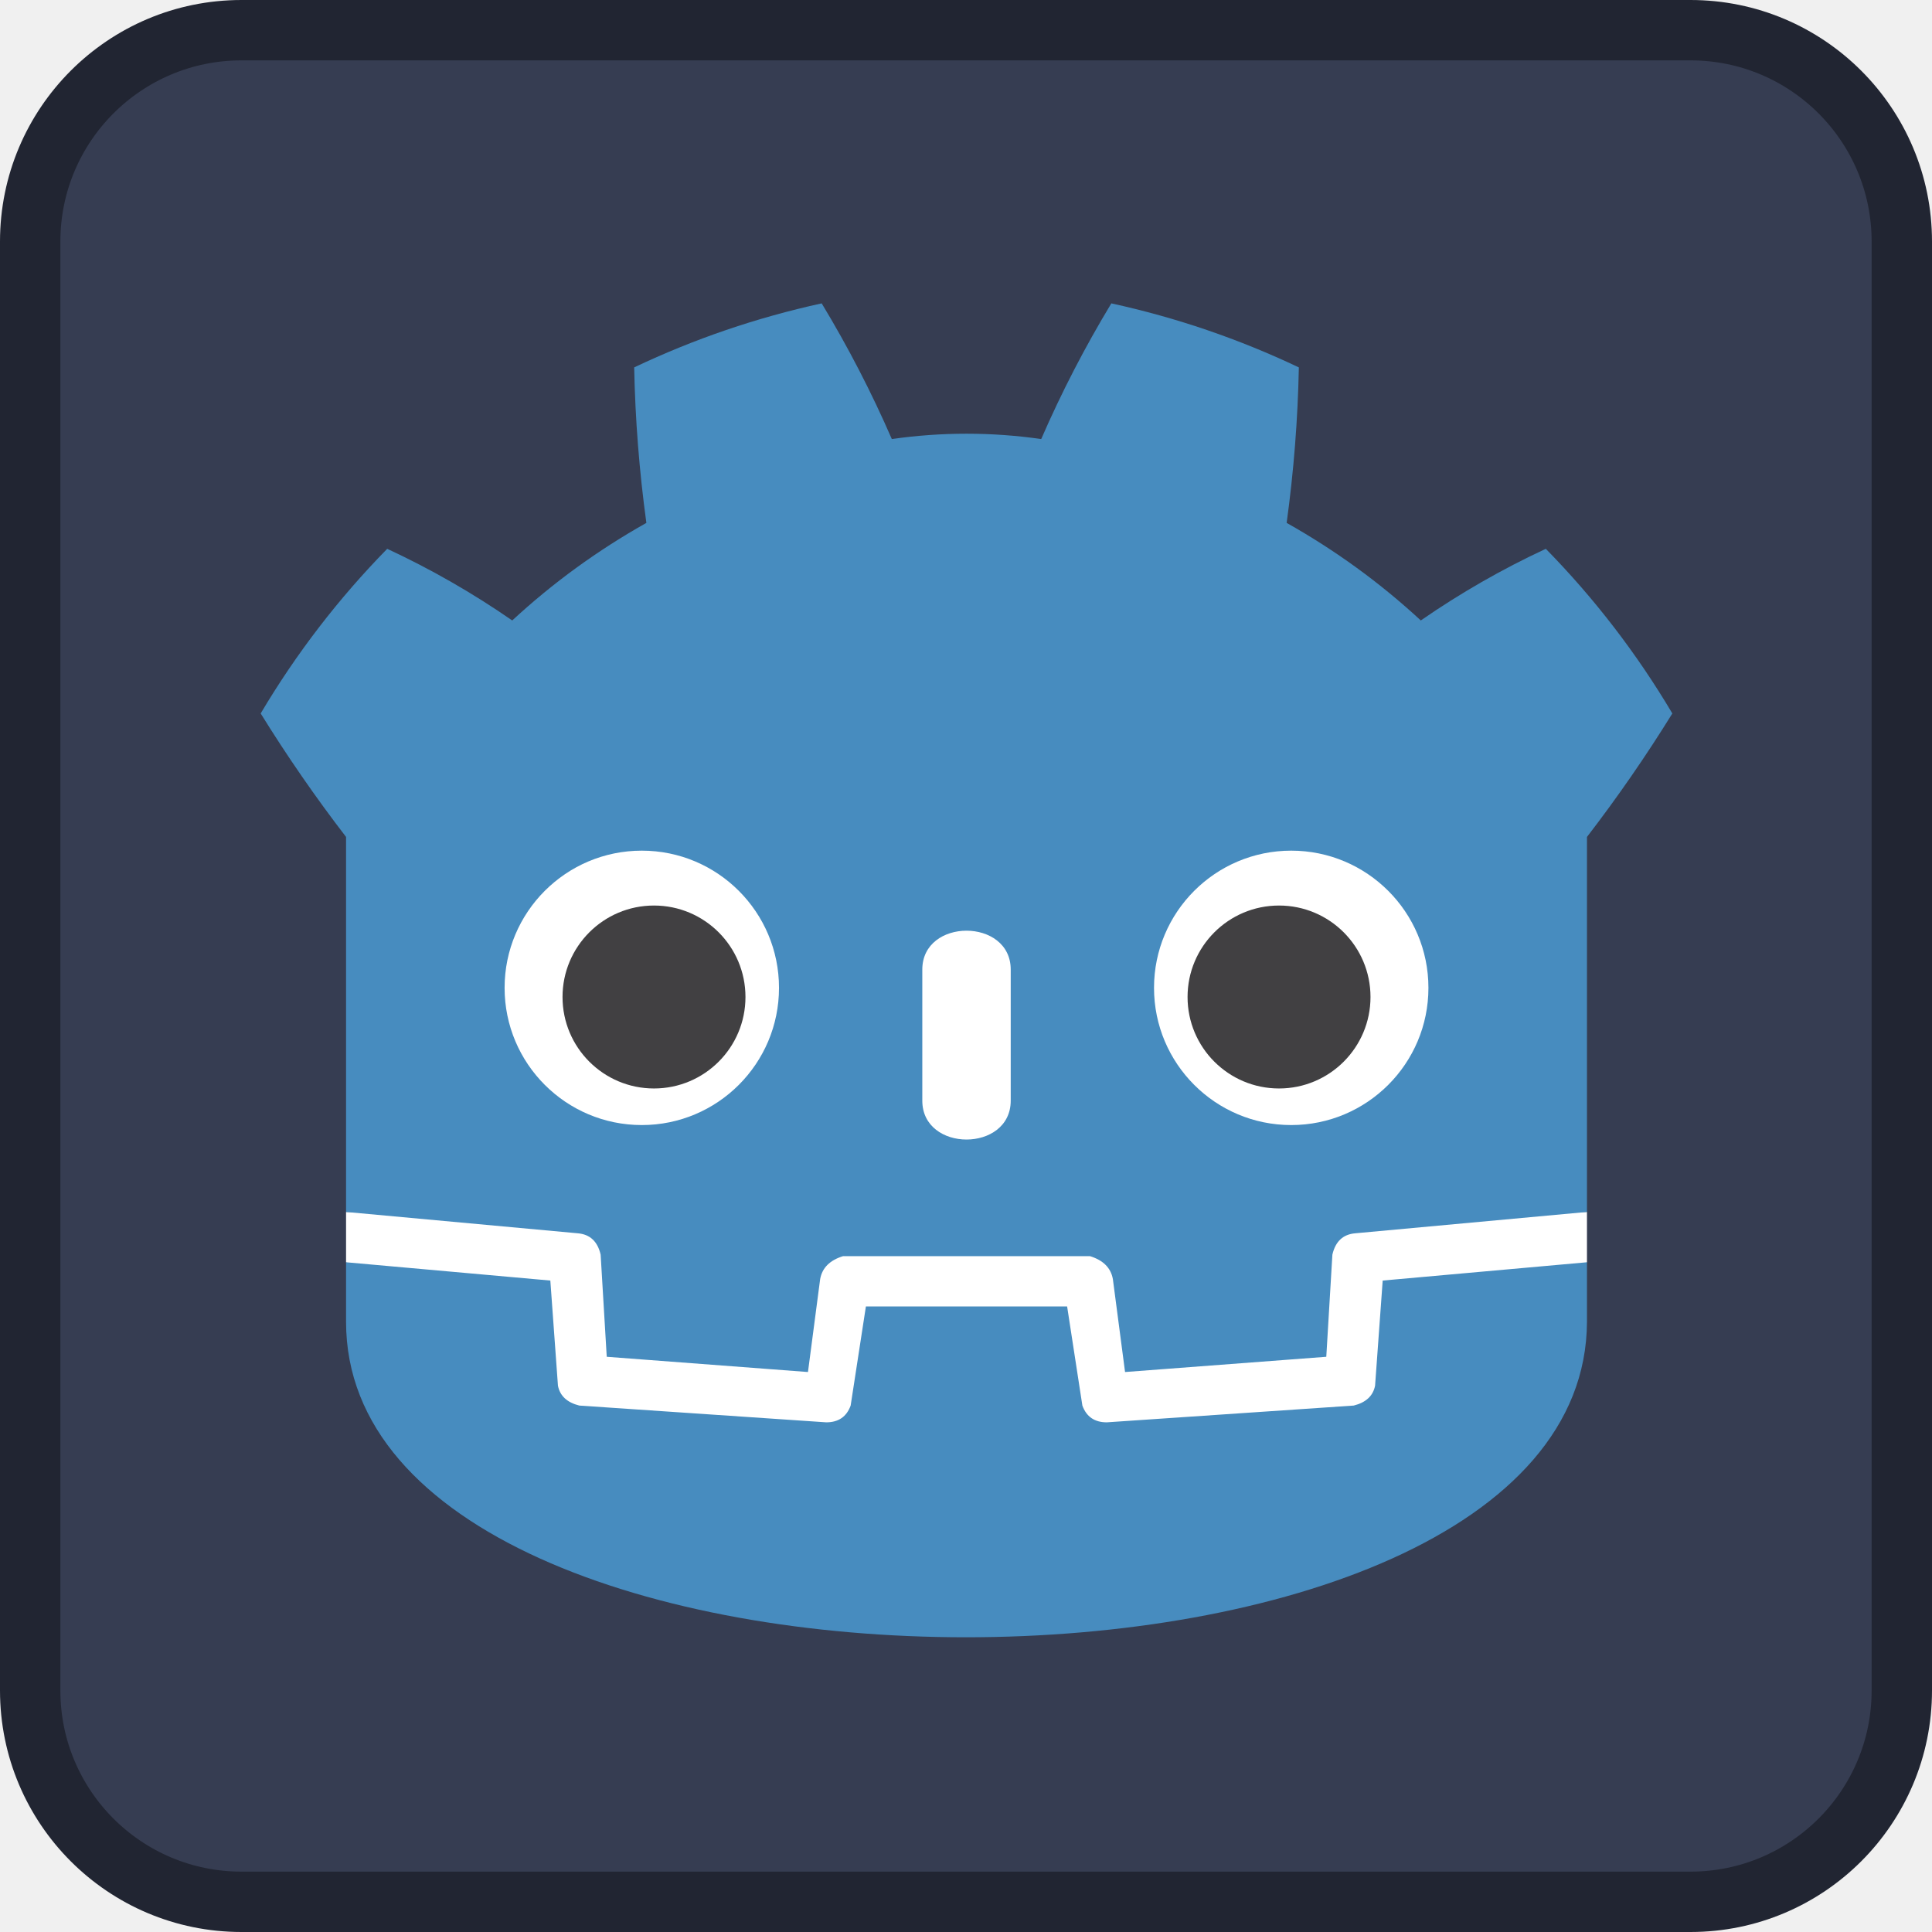
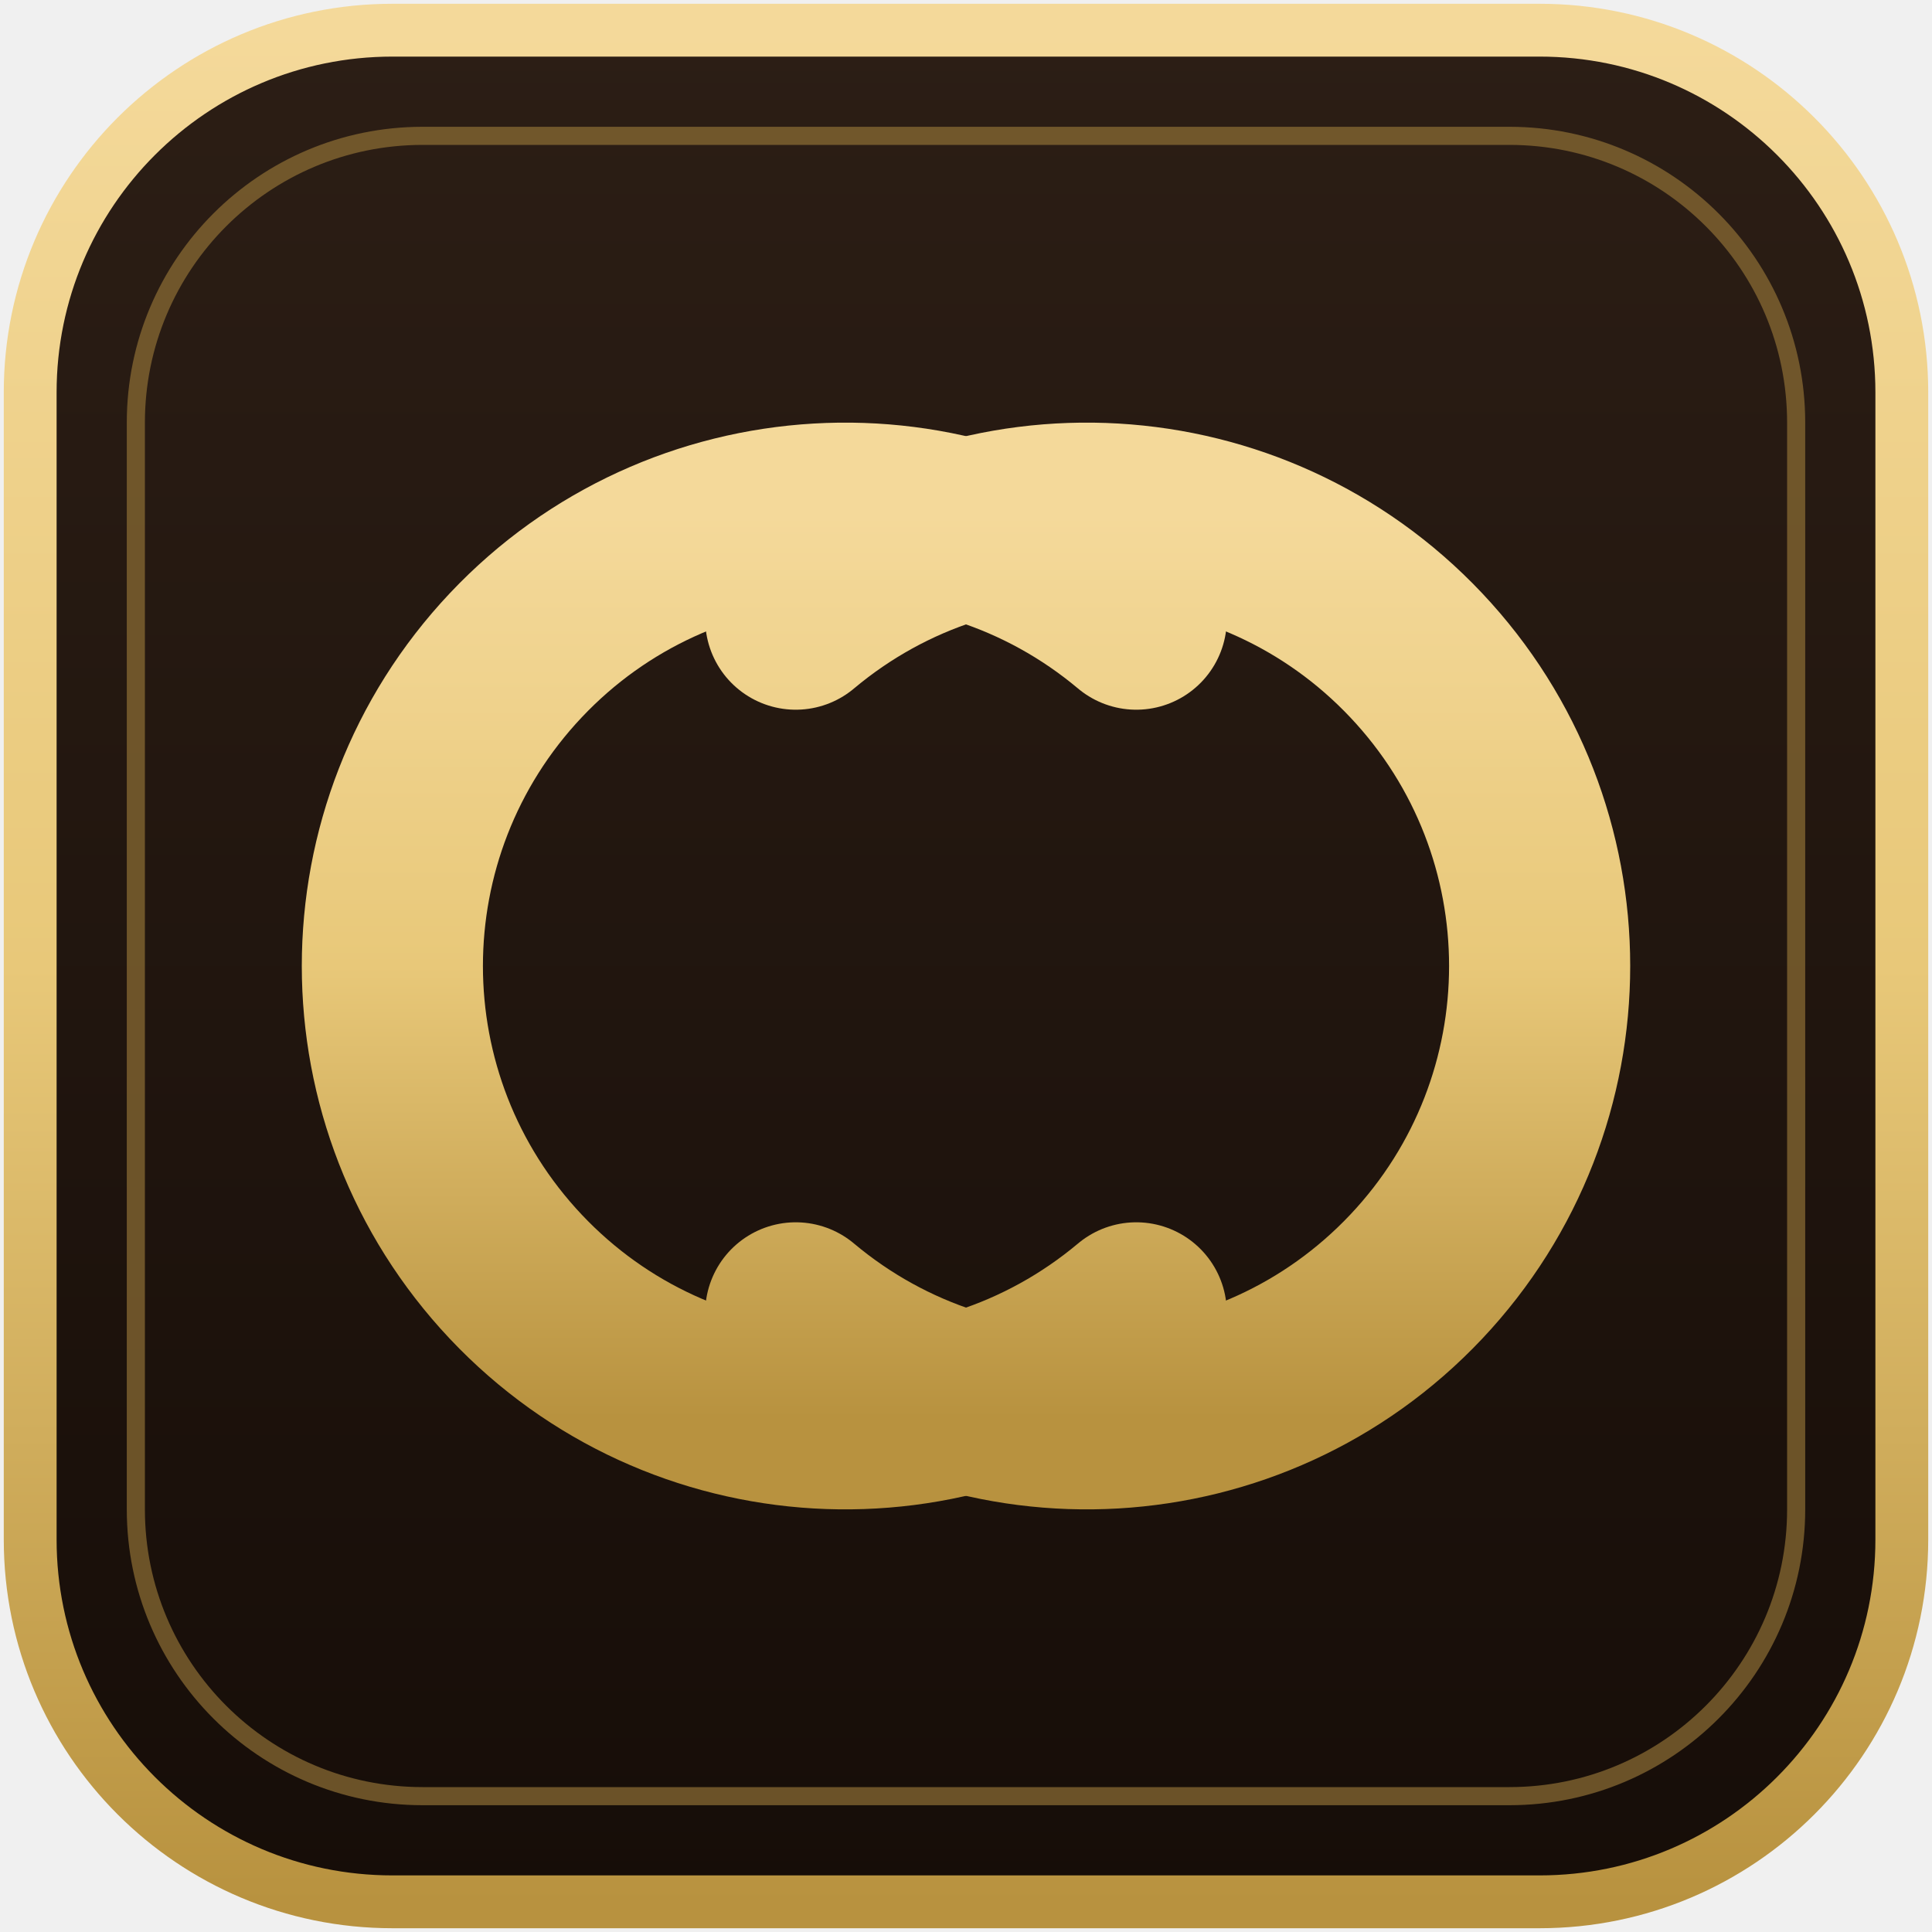
- <svg xmlns="http://www.w3.org/2000/svg" width="128" height="128">
-   <rect width="124" height="124" x="2" y="2" fill="#363d52" stroke="#212532" stroke-width="4" rx="14" />
-   <g fill="#fff" transform="translate(12.322 12.322)scale(.101)">
-     <path d="M105 673v33q407 354 814 0v-33z" />
-     <path fill="#478cbf" d="m105 673 152 14q12 1 15 14l4 67 132 10 8-61q2-11 15-15h162q13 4 15 15l8 61 132-10 4-67q3-13 15-14l152-14V427q30-39 56-81-35-59-83-108-43 20-82 47-40-37-88-64 7-51 8-102-59-28-123-42-26 43-46 89-49-7-98 0-20-46-46-89-64 14-123 42 1 51 8 102-48 27-88 64-39-27-82-47-48 49-83 108 26 42 56 81zm0 33v39c0 276 813 276 814 0v-39l-134 12-5 69q-2 10-14 13l-162 11q-12 0-16-11l-10-65H446l-10 65q-4 11-16 11l-162-11q-12-3-14-13l-5-69z" />
-     <path d="M483 600c0 34 58 34 58 0v-86c0-34-58-34-58 0z" />
-     <circle cx="725" cy="526" r="90" />
-     <circle cx="299" cy="526" r="90" />
-   </g>
-   <g fill="#414042" transform="translate(12.322 12.322)scale(.101)">
-     <circle cx="307" cy="532" r="60" />
-     <circle cx="717" cy="532" r="60" />
+ <svg xmlns="http://www.w3.org/2000/svg" width="128" height="128" viewBox="0 0 128 128">
+   <defs>
+     <linearGradient id="field" x1="0" y1="0" x2="0" y2="1">
+       <stop offset="0" stop-color="#2c1e15" />
+       <stop offset="1" stop-color="#160d08" />
+     </linearGradient>
+     <linearGradient id="brass" x1="0" y1="0" x2="0" y2="1">
+       <stop offset="0" stop-color="#f4d99a" />
+       <stop offset="0.5" stop-color="#e8c879" />
+       <stop offset="1" stop-color="#b8923f" />
+     </linearGradient>
+   </defs>
+   <rect x="2" y="2" width="124" height="124" rx="24" fill="url(#field)" stroke="url(#brass)" stroke-width="3.5" />
+   <rect x="9" y="9" width="110" height="110" rx="19" fill="none" stroke="#8f6f34" stroke-width="1.2" opacity="0.7" />
+   <g fill="none" stroke="url(#brass)" stroke-width="12" stroke-linecap="round">
+     <path d="M 75.28 86.98 A 30 30 0 1 1 75.28 41.02" />
+     <path d="M 52.72 41.02 A 30 30 0 1 1 52.72 86.98" />
  </g>
</svg>
